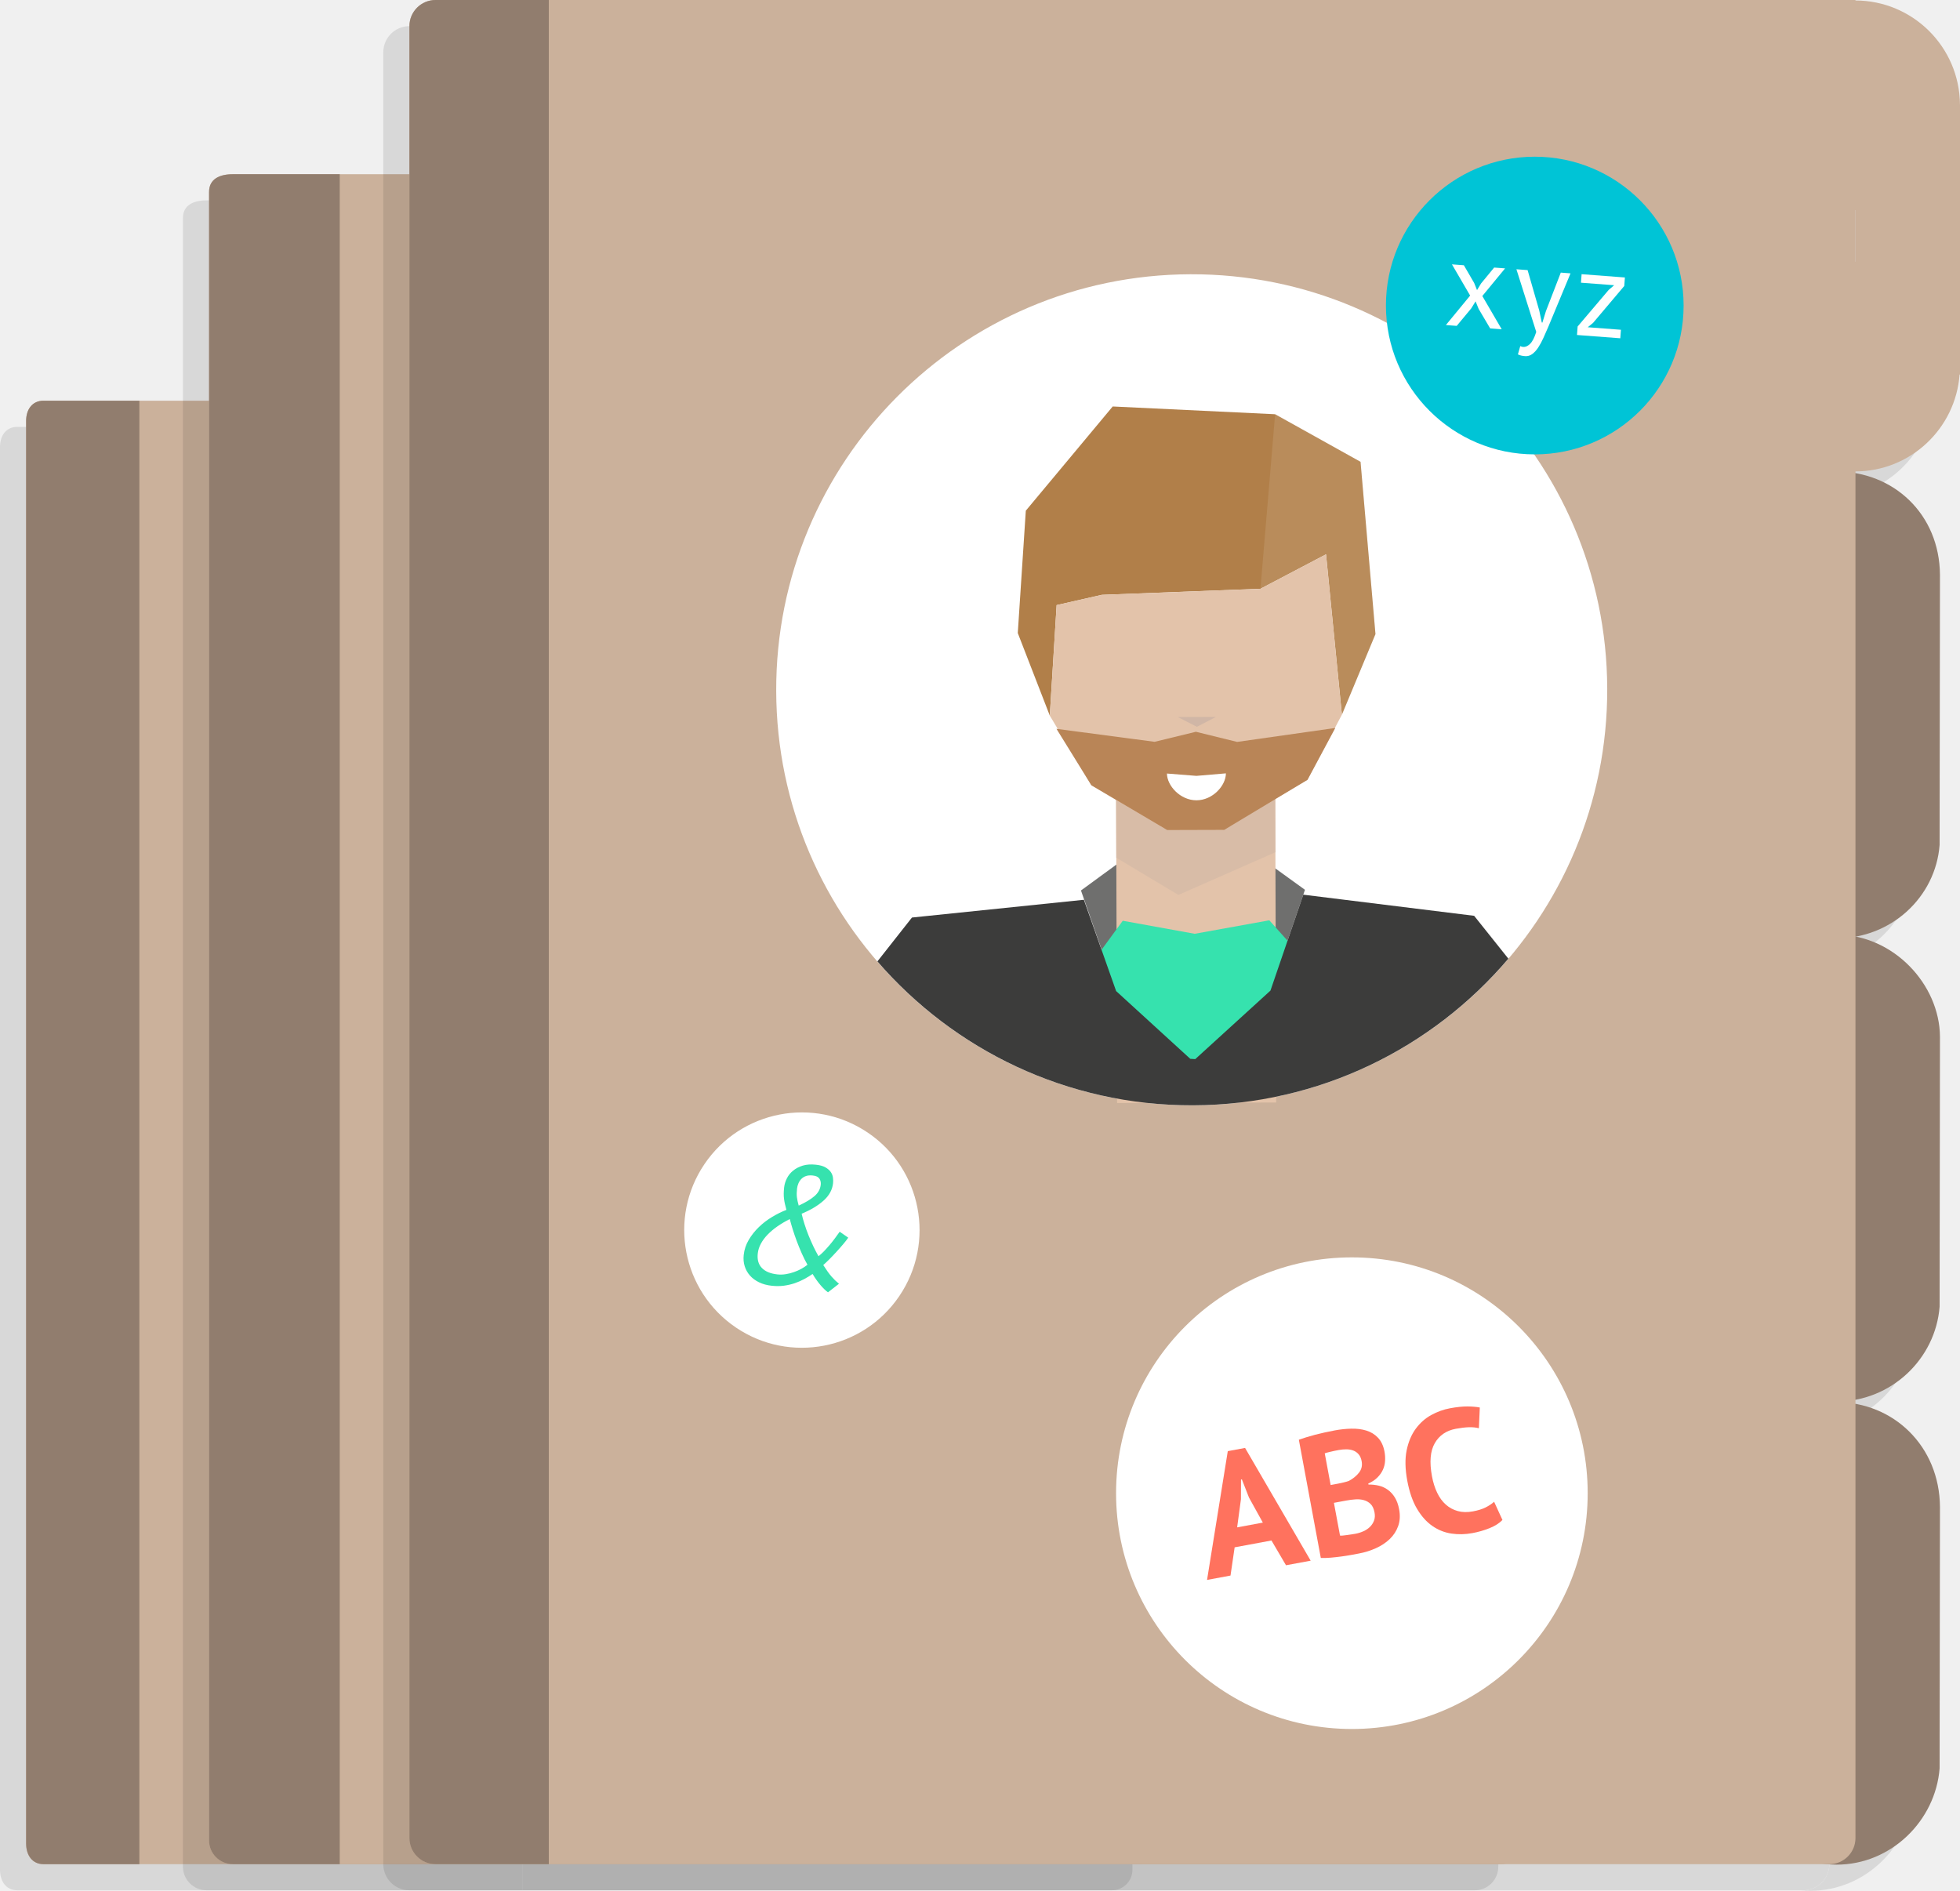
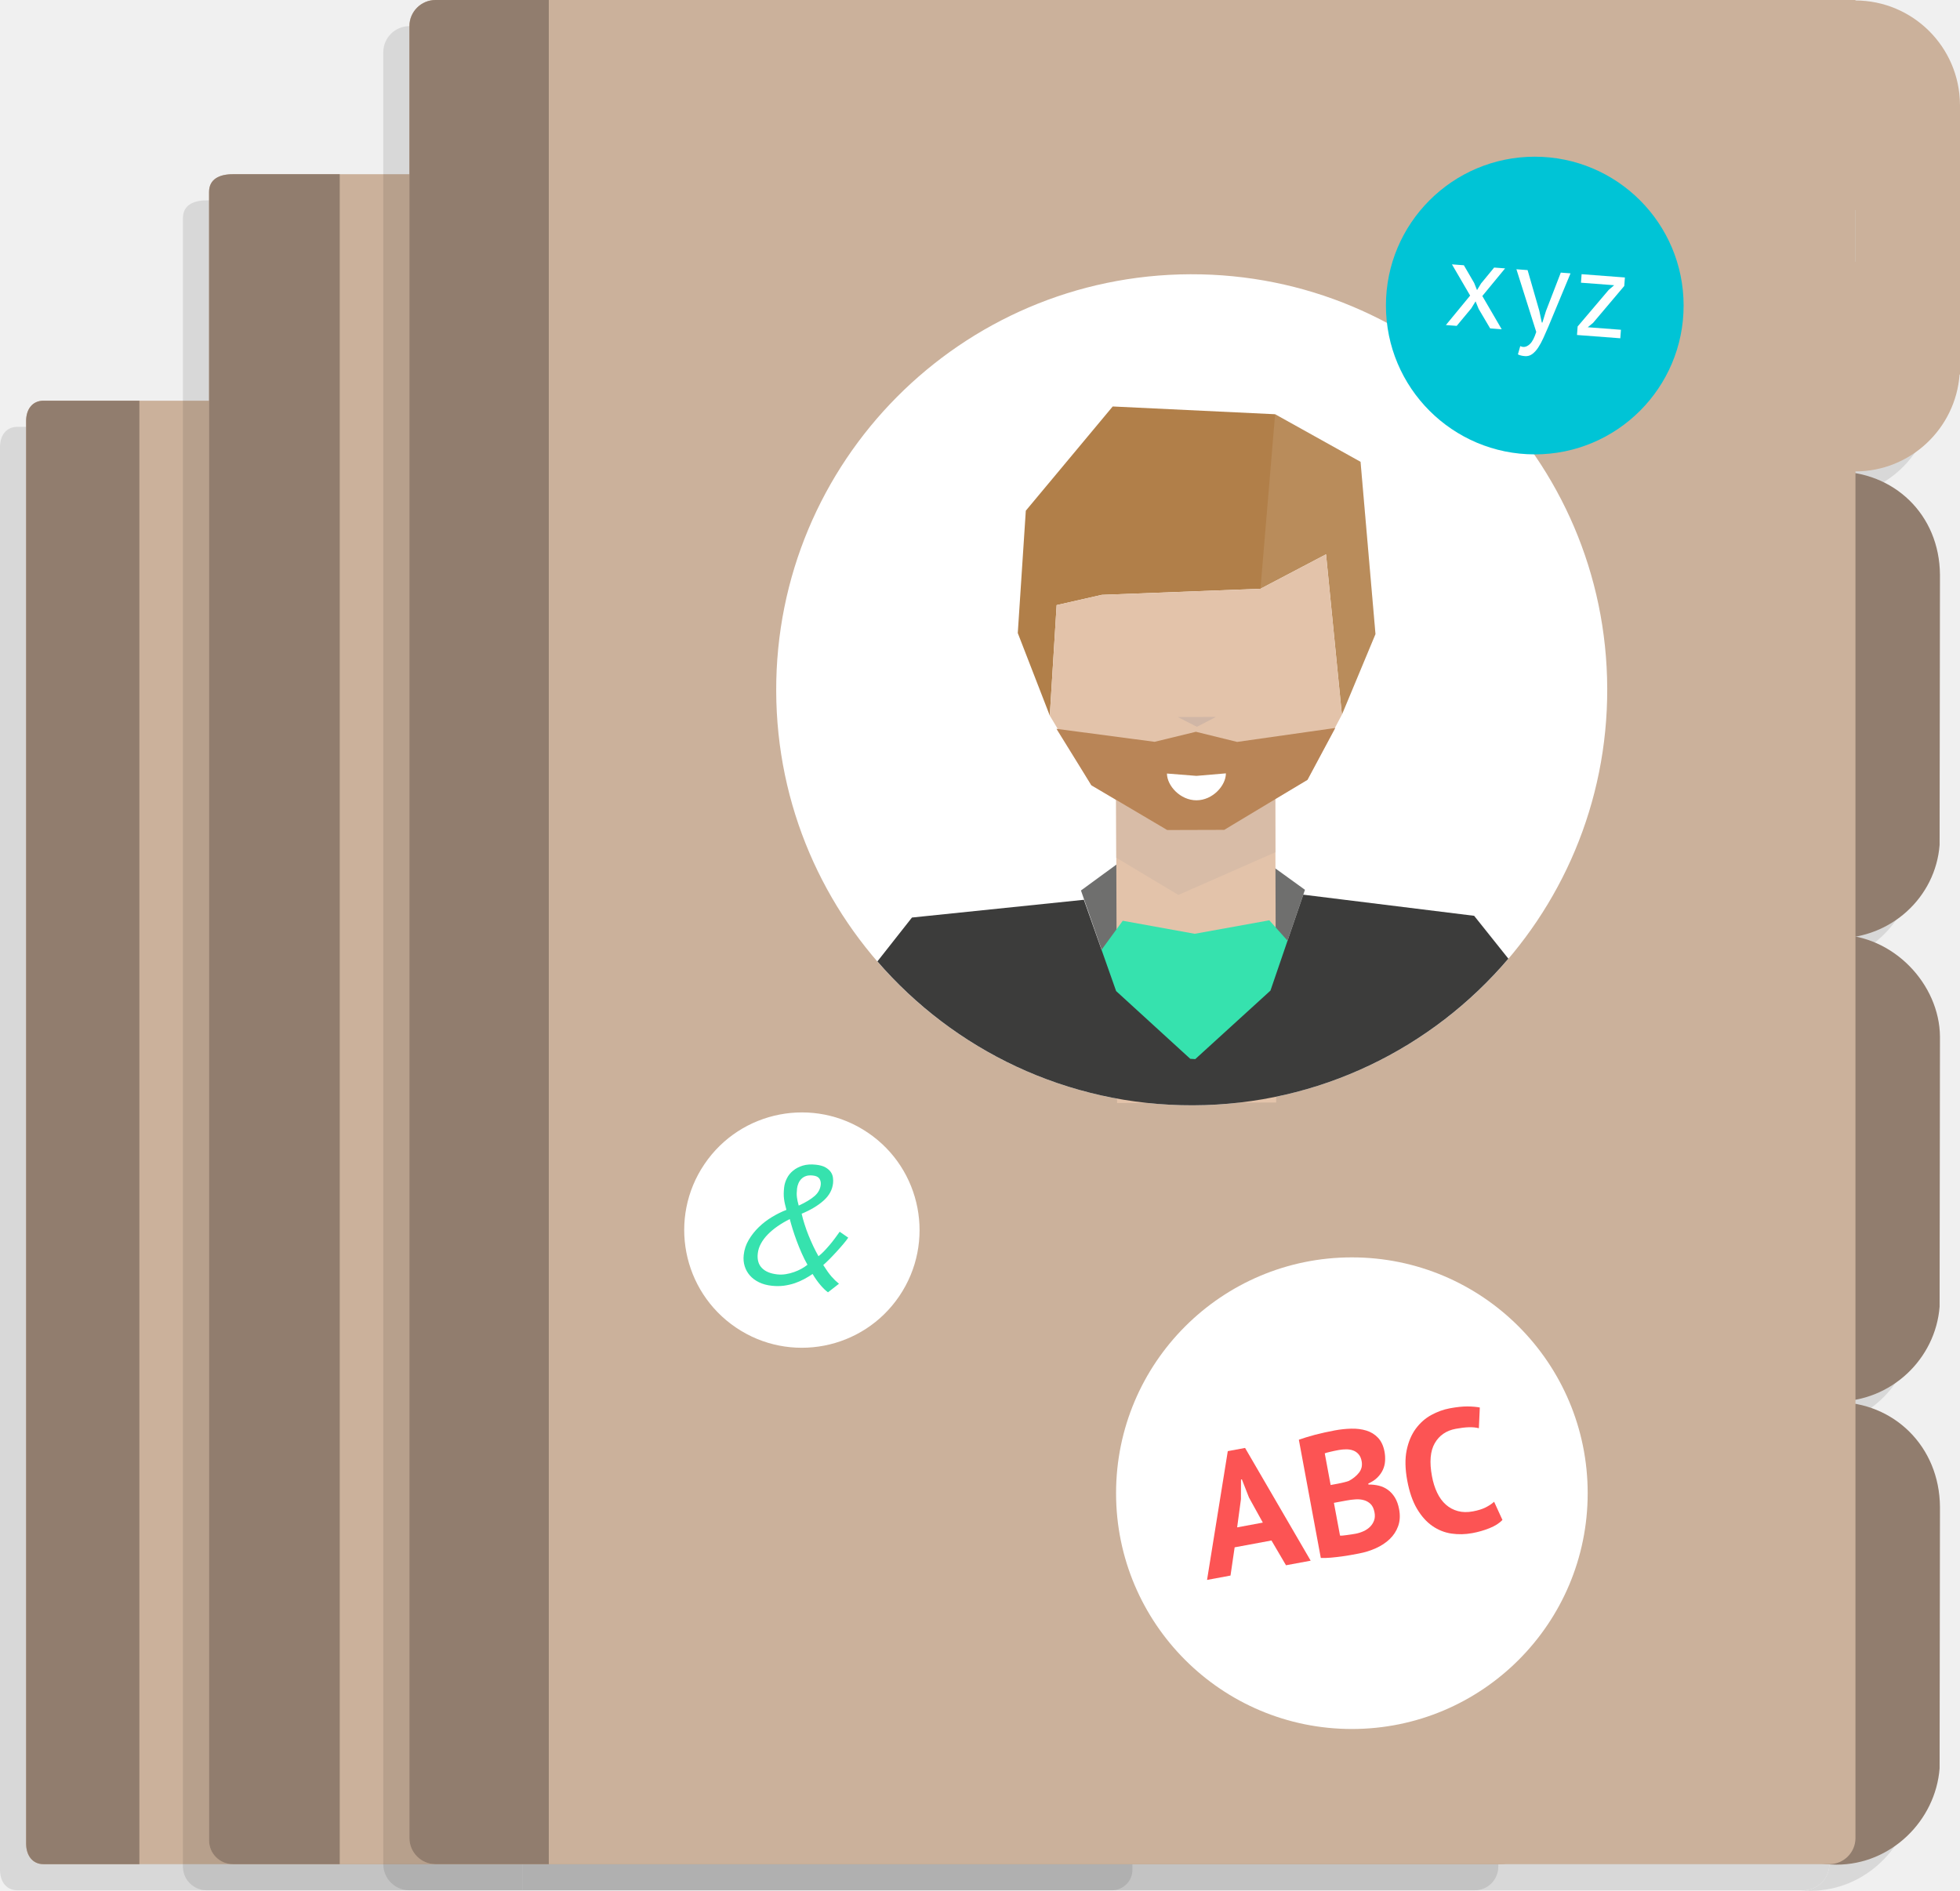
<svg xmlns="http://www.w3.org/2000/svg" xmlns:xlink="http://www.w3.org/1999/xlink" version="1.1" id="Calque_1" x="0px" y="0px" width="225px" height="217.055px" viewBox="0 0 225 217.055" enable-background="new 0 0 225 217.055" xml:space="preserve">
  <rect x="-1408" y="-522" display="none" fill="#3C3C3B" width="2252" height="1043" />
  <g>
    <g>
      <path opacity="0.1" d="M130,214.648c0,1.301-1.062,2.352-2.363,2.352H1.995C0.694,217,0,215.95,0,214.648V51.314    C0,50.013,0.694,49,1.995,49H130c0,2,0,1.013,0,2.314V214.648z" />
      <path fill="#CBB19B" d="M133,211.648c0,1.301-1.062,2.352-2.363,2.352H4.995C3.694,214,3,212.95,3,211.648V48.314    C3,47.013,3.694,46,4.995,46H133c0,2,0,1.013,0,2.314V211.648z" />
      <path fill="#917D6E" d="M16,214c-2,0-1.851,0-3.152,0H4.995C3.694,214,3,212.95,3,211.648V48.314C3,47.013,3.694,46,4.995,46H16    c0,2,0,1.013,0,2.314V214z" />
    </g>
    <g>
      <path opacity="0.1" d="M172,214.276c0,1.507-1.199,2.724-2.706,2.724H23.729c-1.507,0-2.729-1.217-2.729-2.724V25.042    C21,23.534,22.222,23,23.729,23H172c0,2,0,0.534,0,2.042V214.276z" />
      <path fill="#CBB19B" d="M175,211.276c0,1.507-1.199,2.724-2.706,2.724H26.729c-1.507,0-2.729-1.217-2.729-2.724V22.042    C24,20.534,25.222,20,26.729,20H175c0,2,0,0.534,0,2.042V211.276z" />
      <path fill="#917D6E" d="M39,214c-2,0-1.666,0-3.173,0h-9.098c-1.507,0-2.729-1.217-2.729-2.724V22.042    C24,20.534,25.222,20,26.729,20H39c0,2,0,0.534,0,2.042V214z" />
    </g>
    <g>
      <g opacity="0.1">
        <path d="M210,163.683c5.235-0.972,9.25-5.392,9.658-10.683l0.041-31c-0.041-5.311-4.201-10.383-9.687-11.48     c5.229-0.946,9.238-5.233,9.646-10.52l0.041-31c-0.041-6.201-4.207-10.725-9.7-11.679V163.683z" />
        <path d="M207,217h-0.259c0.361,0.033,0.726,0.055,1.096,0.055c6.259,0,11.359-5.055,11.821-11.055l0.041-30     c-0.041-6.201-4.207-10.854-9.7-11.837V214C210,215.657,208.657,217,207,217z" />
        <path d="M60,3H47c-1.657,0-3,1.343-3,3v208c0,1.657,1.343,3,3,3h10h3V6C60,4.343,60,5.417,60,3z" />
        <path d="M221.996,15C221.949,8.406,216.601,3.073,210,3.055c0-0.019,0-0.035,0-0.055H60c0,2.417,0,1.343,0,3v211h146.741H207     c1.657,0,3-1.343,3-3v-49.837v-0.479V57.321v-0.203c6.322-0.017,11.486-4.912,11.954-11.118H222V15H221.996z" />
      </g>
      <path fill="#917D6E" d="M222.7,66c-0.046-7-5.346-11.873-11.881-11.873c-6.564,0-11.885,5.285-11.885,11.849    s5.396,11.867,11.96,11.867c0.011,0,0.107-0.02,0.107-0.02v5.864c0,0-0.096-0.002-0.107-0.002    c-6.564,0-11.923,5.321-11.923,11.885c0,6.564,5.303,12.149,11.867,12.149c6.26,0,11.359-4.719,11.821-10.719" />
      <path fill="#917D6E" d="M222.7,119c-0.046-6-5.346-11.706-11.881-11.706c-6.564,0-11.885,5.369-11.885,11.933    c0,6.564,5.396,11.909,11.96,11.909c0.011,0,0.107,0.022,0.107,0.022v5.864c0,0-0.096-0.002-0.107-0.002    c-6.564,0-11.923,5.321-11.923,11.885s5.303,11.982,11.867,11.982c6.26,0,11.359-4.887,11.821-10.887" />
      <path fill="#917D6E" d="M222.7,173c-0.046-7-5.346-12.038-11.881-12.038c-6.564,0-11.885,5.202-11.885,11.767    s5.396,11.826,11.96,11.826c0.011,0,0.107-0.061,0.107-0.061v5.864c0,0-0.096-0.002-0.107-0.002    c-6.564,0-11.923,5.321-11.923,11.885c0,6.564,5.303,11.814,11.867,11.814c6.26,0,11.359-5.055,11.821-11.055" />
      <path fill="#CBB19B" d="M213,211c0,1.657-1.343,3-3,3H50c-1.657,0-3-1.343-3-3V3c0-1.657,1.343-3,3-3h163c0,2.417,0,1.343,0,3V211    z" />
      <path fill="#917D6E" d="M63,214c-1.784,0-1.343,0-3,0H50c-1.657,0-3-1.343-3-3V3c0-1.657,1.343-3,3-3h13c0,2.417,0,1.343,0,3V214z    " />
      <path fill="#CBB19B" d="M224.996,12c-0.047-6.606-5.412-11.947-12.029-11.947c-6.646,0-12.033,5.388-12.033,12.033    s5.388,12.033,12.033,12.033c0.011,0,0.022-0.002,0.033-0.002v5.937c-0.011,0-0.022-0.002-0.033-0.002    c-6.646,0-12.033,5.388-12.033,12.033s5.388,12.033,12.033,12.033c6.337,0,11.519-4.902,11.987-11.12H225V12H224.996z" />
    </g>
    <path fill="#FFFFFF" d="M184.503,79.037c0.082,26.344-21.207,47.767-47.553,47.848c-26.342,0.082-47.765-21.209-47.845-47.553   c-0.082-26.346,21.209-47.766,47.552-47.848C163.001,31.402,184.421,52.693,184.503,79.037" />
    <polygon fill="#6F6F6E" points="149.804,102.146 145.842,113.716 128.125,113.769 124.091,102.224 128.186,99.23 145.694,99.175     " />
    <rect x="128.175" y="90.265" transform="matrix(1 -0.0031 0.0031 1 -0.332 0.4217)" fill="#E3C3AA" width="18.266" height="36.329" />
    <polygon fill="#36E2AE" points="158.042,119.442 137.458,124.923 117.974,120.648 128.886,105.7 137.146,107.196 145.712,105.648     " />
    <path fill="#FFFFFF" d="M136.93,84.183l-6.359,0.021c0.009,2.969,2.863,5.367,6.377,5.356c3.514-0.011,6.353-2.426,6.343-5.397   L136.93,84.183z" />
    <polygon fill="#B17F49" points="127.735,46.662 146.378,47.553 156.184,53.015 157.898,72.793 154.044,82.045 152.223,63.633    144.696,67.588 126.481,68.287 121.298,69.463 120.512,82.148 116.837,72.672 117.759,58.625  " />
    <g opacity="0.1" enable-background="new    ">
      <g>
        <defs>
          <rect id="SVGID_1_" x="144.382" y="46.804" width="14" height="36" />
        </defs>
        <clipPath id="SVGID_2_">
          <use xlink:href="#SVGID_1_" overflow="visible" />
        </clipPath>
        <g clip-path="url(#SVGID_2_)">
          <defs>
            <rect id="SVGID_3_" x="144.697" y="47.552" width="13.202" height="34.492" />
          </defs>
          <clipPath id="SVGID_4_">
            <use xlink:href="#SVGID_3_" overflow="visible" />
          </clipPath>
          <polygon clip-path="url(#SVGID_4_)" fill="#FFFFFF" points="146.378,47.553 156.185,53.015 157.899,72.793 154.044,82.045       152.224,63.633 144.696,67.588     " />
        </g>
      </g>
    </g>
    <polygon fill="#E3C3AA" points="152.223,63.633 154.043,82.045 150.092,89.521 140.341,95.27 133.993,95.287 125.284,90.145    120.512,82.149 121.297,69.463 126.481,68.287 144.696,67.588  " />
    <polygon fill="#D0B6A6" points="137.399,83.434 135.207,82.314 139.588,82.3  " />
    <polygon fill="#D8BCA7" points="128.124,91.823 133.993,95.287 140.342,95.269 146.39,91.766 146.407,97.836 135.271,102.735    128.145,98.463  " />
    <line fill="#56AEAB" x1="133.344" y1="122.993" x2="141.944" y2="122.967" />
    <polygon fill="#B98557" points="133.993,95.287 140.531,95.268 150.093,89.52 153.286,83.569 142.018,85.17 137.284,84.005    132.541,85.158 121.279,83.668 125.284,90.144  " />
    <path fill="#FFFFFF" d="M137.346,89.067l-3.385-0.268c0.006,1.393,1.524,3.076,3.393,3.072c1.869-0.007,3.379-1.7,3.374-3.092   L137.346,89.067z" />
    <path fill="#3C3C3B" d="M136.95,126.885c14.516-0.045,27.486-6.577,36.205-16.833l-3.929-4.921l-19.614-2.425l-3.769,11.011   l-8.633,7.867l-0.572-0.036l-8.512-7.778l-3.701-10.478l-19.736,2.038l-3.967,5.036   C109.501,120.516,122.477,126.929,136.95,126.885" />
    <g>
      <path fill="#FFFFFF" d="M103.24,148.781c-4.18,6.177-12.579,7.797-18.756,3.616c-6.178-4.181-7.798-12.579-3.618-18.757    c4.181-6.179,12.579-7.798,18.757-3.616C105.803,134.201,107.422,142.601,103.24,148.781" />
      <path fill="#36E2AE" d="M85.375,144.068c0.066-0.618,0.259-1.196,0.576-1.732c0.317-0.54,0.706-1.029,1.164-1.472    c0.459-0.443,0.965-0.831,1.522-1.164c0.552-0.334,1.1-0.602,1.641-0.811c-0.066-0.247-0.122-0.469-0.169-0.667    c-0.046-0.196-0.081-0.394-0.105-0.591c-0.027-0.195-0.038-0.396-0.035-0.601c0.003-0.206,0.015-0.441,0.044-0.703    c0.038-0.357,0.142-0.704,0.313-1.044c0.167-0.344,0.407-0.641,0.714-0.892c0.305-0.253,0.676-0.446,1.107-0.58    c0.434-0.133,0.94-0.17,1.517-0.106c0.46,0.049,0.826,0.149,1.095,0.306c0.27,0.156,0.475,0.334,0.612,0.534    c0.138,0.201,0.22,0.416,0.249,0.646c0.03,0.23,0.032,0.44,0.011,0.639c-0.08,0.748-0.439,1.412-1.081,1.987    c-0.638,0.577-1.482,1.081-2.524,1.514c0.09,0.398,0.202,0.805,0.339,1.224c0.133,0.421,0.281,0.839,0.45,1.257    c0.17,0.418,0.352,0.833,0.545,1.245c0.197,0.413,0.397,0.796,0.599,1.153c0.188-0.142,0.387-0.324,0.607-0.546    c0.215-0.222,0.429-0.46,0.643-0.71c0.213-0.249,0.421-0.508,0.622-0.78c0.201-0.271,0.388-0.529,0.562-0.777l0.982,0.683    c-0.143,0.211-0.335,0.459-0.578,0.745c-0.243,0.286-0.499,0.579-0.773,0.875c-0.269,0.298-0.541,0.58-0.807,0.851    c-0.269,0.27-0.505,0.493-0.711,0.671c0.364,0.573,0.678,1.01,0.947,1.32c0.267,0.307,0.554,0.584,0.858,0.828l-1.262,0.983    c-0.283-0.204-0.578-0.491-0.883-0.855c-0.309-0.362-0.601-0.78-0.884-1.25c-0.303,0.208-0.622,0.402-0.961,0.585    c-0.34,0.182-0.703,0.341-1.086,0.473c-0.388,0.13-0.801,0.226-1.239,0.287c-0.44,0.058-0.903,0.061-1.388,0.009    c-0.553-0.059-1.039-0.189-1.465-0.395c-0.423-0.206-0.774-0.464-1.052-0.778c-0.28-0.318-0.48-0.676-0.603-1.073    C85.362,144.959,85.326,144.528,85.375,144.068 M92.695,145.189c-0.235-0.408-0.458-0.853-0.665-1.325    c-0.209-0.476-0.402-0.948-0.578-1.421c-0.173-0.469-0.328-0.922-0.463-1.355c-0.132-0.432-0.242-0.814-0.326-1.143    c-0.503,0.253-0.973,0.528-1.405,0.828c-0.429,0.299-0.807,0.615-1.127,0.945c-0.324,0.333-0.582,0.68-0.78,1.044    c-0.2,0.365-0.321,0.746-0.363,1.139c-0.076,0.71,0.084,1.264,0.482,1.667c0.394,0.402,0.985,0.644,1.776,0.729    c0.314,0.034,0.635,0.024,0.96-0.028c0.325-0.051,0.638-0.131,0.941-0.239c0.305-0.105,0.588-0.231,0.849-0.377    C92.258,145.509,92.489,145.354,92.695,145.189 M91.497,136.444c-0.02,0.199-0.035,0.376-0.037,0.535    c-0.003,0.162,0.004,0.309,0.023,0.452c0.018,0.142,0.042,0.287,0.072,0.435c0.031,0.15,0.076,0.327,0.133,0.533    c0.798-0.367,1.406-0.734,1.824-1.1c0.419-0.369,0.653-0.801,0.707-1.301c0.027-0.265-0.025-0.494-0.155-0.694    c-0.133-0.199-0.383-0.321-0.75-0.359c-0.301-0.034-0.562-0.015-0.773,0.055c-0.215,0.071-0.395,0.182-0.544,0.333    c-0.149,0.148-0.264,0.323-0.344,0.522C91.57,136.052,91.518,136.247,91.497,136.444" />
    </g>
    <g>
      <circle fill="#FFFFFF" cx="155.19" cy="171.412" r="27.07" />
-       <path fill="#FF725E" d="M172.475,174.488c-0.365,0.378-0.858,0.69-1.483,0.941c-0.625,0.25-1.278,0.439-1.96,0.565    c-0.826,0.154-1.632,0.171-2.421,0.053c-0.787-0.118-1.517-0.41-2.187-0.876c-0.67-0.465-1.255-1.121-1.759-1.97    c-0.503-0.849-0.874-1.922-1.116-3.221c-0.25-1.35-0.273-2.516-0.07-3.496c0.204-0.982,0.554-1.804,1.046-2.473    c0.494-0.668,1.083-1.19,1.773-1.57c0.69-0.378,1.401-0.636,2.136-0.773c0.786-0.145,1.461-0.217,2.025-0.214    c0.564,0.006,1.036,0.046,1.417,0.123l-0.107,2.38c-0.33-0.088-0.706-0.126-1.132-0.116c-0.424,0.012-0.932,0.072-1.521,0.18    c-1.089,0.204-1.891,0.753-2.41,1.651c-0.517,0.899-0.626,2.161-0.323,3.79c0.131,0.709,0.331,1.343,0.596,1.898    s0.598,1.01,0.996,1.363c0.398,0.354,0.858,0.603,1.38,0.744c0.519,0.14,1.095,0.153,1.724,0.035    c0.591-0.109,1.078-0.26,1.463-0.455c0.383-0.193,0.709-0.408,0.977-0.65L172.475,174.488z" />
-       <path fill="#FF725E" d="M158.939,166.661c0.063,0.34,0.083,0.689,0.062,1.047c-0.021,0.357-0.104,0.696-0.249,1.013    c-0.143,0.318-0.354,0.614-0.628,0.889c-0.274,0.275-0.624,0.508-1.051,0.693l0.022,0.119c0.406-0.007,0.799,0.034,1.184,0.126    c0.382,0.092,0.731,0.25,1.044,0.478c0.313,0.227,0.582,0.522,0.806,0.887c0.223,0.365,0.386,0.816,0.486,1.354    c0.131,0.709,0.094,1.35-0.112,1.923c-0.206,0.575-0.53,1.072-0.973,1.493c-0.445,0.422-0.972,0.771-1.585,1.046    c-0.613,0.277-1.262,0.48-1.943,0.607c-0.222,0.04-0.508,0.093-0.853,0.159c-0.347,0.065-0.724,0.124-1.127,0.179    c-0.404,0.055-0.817,0.1-1.237,0.139c-0.419,0.037-0.807,0.047-1.162,0.032l-2.52-13.569c0.241-0.086,0.52-0.178,0.834-0.276    c0.313-0.098,0.651-0.196,1.013-0.291c0.362-0.094,0.736-0.183,1.12-0.268c0.383-0.085,0.766-0.164,1.148-0.234    c0.64-0.119,1.277-0.187,1.902-0.201c0.628-0.015,1.206,0.058,1.73,0.218c0.524,0.16,0.973,0.436,1.343,0.828    C158.562,165.442,158.813,165.98,158.939,166.661 M153.617,170.314c0.183-0.035,0.395-0.081,0.635-0.138    c0.241-0.057,0.437-0.115,0.589-0.171c0.468-0.248,0.855-0.56,1.159-0.938c0.301-0.38,0.406-0.821,0.312-1.327    c-0.063-0.338-0.18-0.604-0.354-0.8c-0.172-0.196-0.376-0.339-0.617-0.428c-0.241-0.089-0.503-0.134-0.787-0.134    c-0.286-0.001-0.579,0.026-0.881,0.081c-0.341,0.064-0.655,0.128-0.94,0.197c-0.286,0.064-0.506,0.124-0.657,0.181l0.676,3.638    L153.617,170.314z M155.601,176.069c0.326-0.06,0.637-0.16,0.931-0.294c0.294-0.135,0.543-0.306,0.75-0.511    c0.205-0.207,0.358-0.447,0.456-0.72c0.1-0.273,0.116-0.579,0.053-0.916c-0.079-0.428-0.227-0.75-0.443-0.964    c-0.216-0.216-0.475-0.366-0.776-0.451c-0.301-0.085-0.626-0.116-0.974-0.091c-0.347,0.024-0.692,0.068-1.033,0.132l-1.437,0.266    l0.7,3.757c0.069,0.014,0.178,0.013,0.325-0.001c0.146-0.014,0.301-0.032,0.467-0.057c0.166-0.023,0.337-0.048,0.516-0.075    C155.315,176.118,155.47,176.093,155.601,176.069" />
-       <path fill="#FF725E" d="M145.96,176.843l-4.228,0.785l-0.475,3.241l-2.693,0.5l2.381-14.783l1.984-0.369l7.531,12.944    l-2.833,0.525L145.96,176.843z M142.019,175.337l2.95-0.548l-1.592-2.877l-0.815-2.087l-0.099,0.018l-0.008,2.259L142.019,175.337    z" />
+       <path fill="#fc5454" d="M172.475,174.488c-0.365,0.378-0.858,0.69-1.483,0.941c-0.625,0.25-1.278,0.439-1.96,0.565    c-0.826,0.154-1.632,0.171-2.421,0.053c-0.787-0.118-1.517-0.41-2.187-0.876c-0.67-0.465-1.255-1.121-1.759-1.97    c-0.503-0.849-0.874-1.922-1.116-3.221c-0.25-1.35-0.273-2.516-0.07-3.496c0.204-0.982,0.554-1.804,1.046-2.473    c0.494-0.668,1.083-1.19,1.773-1.57c0.69-0.378,1.401-0.636,2.136-0.773c0.786-0.145,1.461-0.217,2.025-0.214    c0.564,0.006,1.036,0.046,1.417,0.123l-0.107,2.38c-0.33-0.088-0.706-0.126-1.132-0.116c-0.424,0.012-0.932,0.072-1.521,0.18    c-1.089,0.204-1.891,0.753-2.41,1.651c-0.517,0.899-0.626,2.161-0.323,3.79c0.131,0.709,0.331,1.343,0.596,1.898    s0.598,1.01,0.996,1.363c0.398,0.354,0.858,0.603,1.38,0.744c0.519,0.14,1.095,0.153,1.724,0.035    c0.591-0.109,1.078-0.26,1.463-0.455c0.383-0.193,0.709-0.408,0.977-0.65L172.475,174.488z" />
+       <path fill="#fc5454" d="M158.939,166.661c0.063,0.34,0.083,0.689,0.062,1.047c-0.021,0.357-0.104,0.696-0.249,1.013    c-0.143,0.318-0.354,0.614-0.628,0.889c-0.274,0.275-0.624,0.508-1.051,0.693l0.022,0.119c0.406-0.007,0.799,0.034,1.184,0.126    c0.382,0.092,0.731,0.25,1.044,0.478c0.313,0.227,0.582,0.522,0.806,0.887c0.223,0.365,0.386,0.816,0.486,1.354    c0.131,0.709,0.094,1.35-0.112,1.923c-0.206,0.575-0.53,1.072-0.973,1.493c-0.445,0.422-0.972,0.771-1.585,1.046    c-0.613,0.277-1.262,0.48-1.943,0.607c-0.222,0.04-0.508,0.093-0.853,0.159c-0.347,0.065-0.724,0.124-1.127,0.179    c-0.404,0.055-0.817,0.1-1.237,0.139c-0.419,0.037-0.807,0.047-1.162,0.032l-2.52-13.569c0.241-0.086,0.52-0.178,0.834-0.276    c0.313-0.098,0.651-0.196,1.013-0.291c0.362-0.094,0.736-0.183,1.12-0.268c0.383-0.085,0.766-0.164,1.148-0.234    c0.64-0.119,1.277-0.187,1.902-0.201c0.628-0.015,1.206,0.058,1.73,0.218c0.524,0.16,0.973,0.436,1.343,0.828    C158.562,165.442,158.813,165.98,158.939,166.661 M153.617,170.314c0.183-0.035,0.395-0.081,0.635-0.138    c0.241-0.057,0.437-0.115,0.589-0.171c0.468-0.248,0.855-0.56,1.159-0.938c0.301-0.38,0.406-0.821,0.312-1.327    c-0.063-0.338-0.18-0.604-0.354-0.8c-0.172-0.196-0.376-0.339-0.617-0.428c-0.241-0.089-0.503-0.134-0.787-0.134    c-0.286-0.001-0.579,0.026-0.881,0.081c-0.341,0.064-0.655,0.128-0.94,0.197c-0.286,0.064-0.506,0.124-0.657,0.181l0.676,3.638    L153.617,170.314z M155.601,176.069c0.326-0.06,0.637-0.16,0.931-0.294c0.294-0.135,0.543-0.306,0.75-0.511    c0.205-0.207,0.358-0.447,0.456-0.72c0.1-0.273,0.116-0.579,0.053-0.916c-0.079-0.428-0.227-0.75-0.443-0.964    c-0.216-0.216-0.475-0.366-0.776-0.451c-0.301-0.085-0.626-0.116-0.974-0.091c-0.347,0.024-0.692,0.068-1.033,0.132l-1.437,0.266    l0.7,3.757c0.069,0.014,0.178,0.013,0.325-0.001c0.146-0.014,0.301-0.032,0.467-0.057c0.166-0.023,0.337-0.048,0.516-0.075    C155.315,176.118,155.47,176.093,155.601,176.069" />
+       <path fill="#fc5454" d="M145.96,176.843l-4.228,0.785l-0.475,3.241l-2.693,0.5l2.381-14.783l1.984-0.369l7.531,12.944    l-2.833,0.525L145.96,176.843z M142.019,175.337l2.95-0.548l-1.592-2.877l-0.815-2.087l-0.099,0.018l-0.008,2.259L142.019,175.337    z" />
    </g>
    <g>
      <circle fill="#00C4D6" cx="176.185" cy="35.075" r="17.086" />
      <g>
        <path fill="#FFFFFF" d="M168.766,33.932l-2.088-3.584l1.368,0.104l1.18,2.027l0.331,0.825l0.464-0.765l1.501-1.824l1.256,0.095     l-2.613,3.171l2.225,3.819l-1.326-0.101l-1.319-2.234l-0.355-0.869l-0.496,0.805l-1.669,2.008l-1.243-0.094L168.766,33.932z" />
        <path fill="#FFFFFF" d="M176.701,35.657l0.291,1.37l0.069,0.005l0.411-1.331l1.701-4.406l1.117,0.085l-2.541,6.112     c-0.193,0.444-0.383,0.874-0.568,1.291c-0.186,0.416-0.386,0.785-0.597,1.106c-0.211,0.321-0.441,0.572-0.689,0.755     s-0.525,0.262-0.832,0.239c-0.335-0.025-0.606-0.093-0.813-0.202l0.269-0.948c0.117,0.055,0.231,0.088,0.343,0.096     c0.26,0.02,0.522-0.099,0.785-0.355c0.263-0.256,0.499-0.713,0.708-1.371l-2.277-7.193l1.284,0.097L176.701,35.657z" />
        <path fill="#FFFFFF" d="M181.106,37.479l3.562-4.195l0.631-0.542l-3.811-0.289l0.074-0.977l4.97,0.377l-0.074,0.977l-3.58,4.236     l-0.612,0.501l3.811,0.289l-0.074,0.977l-4.97-0.377L181.106,37.479z" />
      </g>
    </g>
  </g>
</svg>
